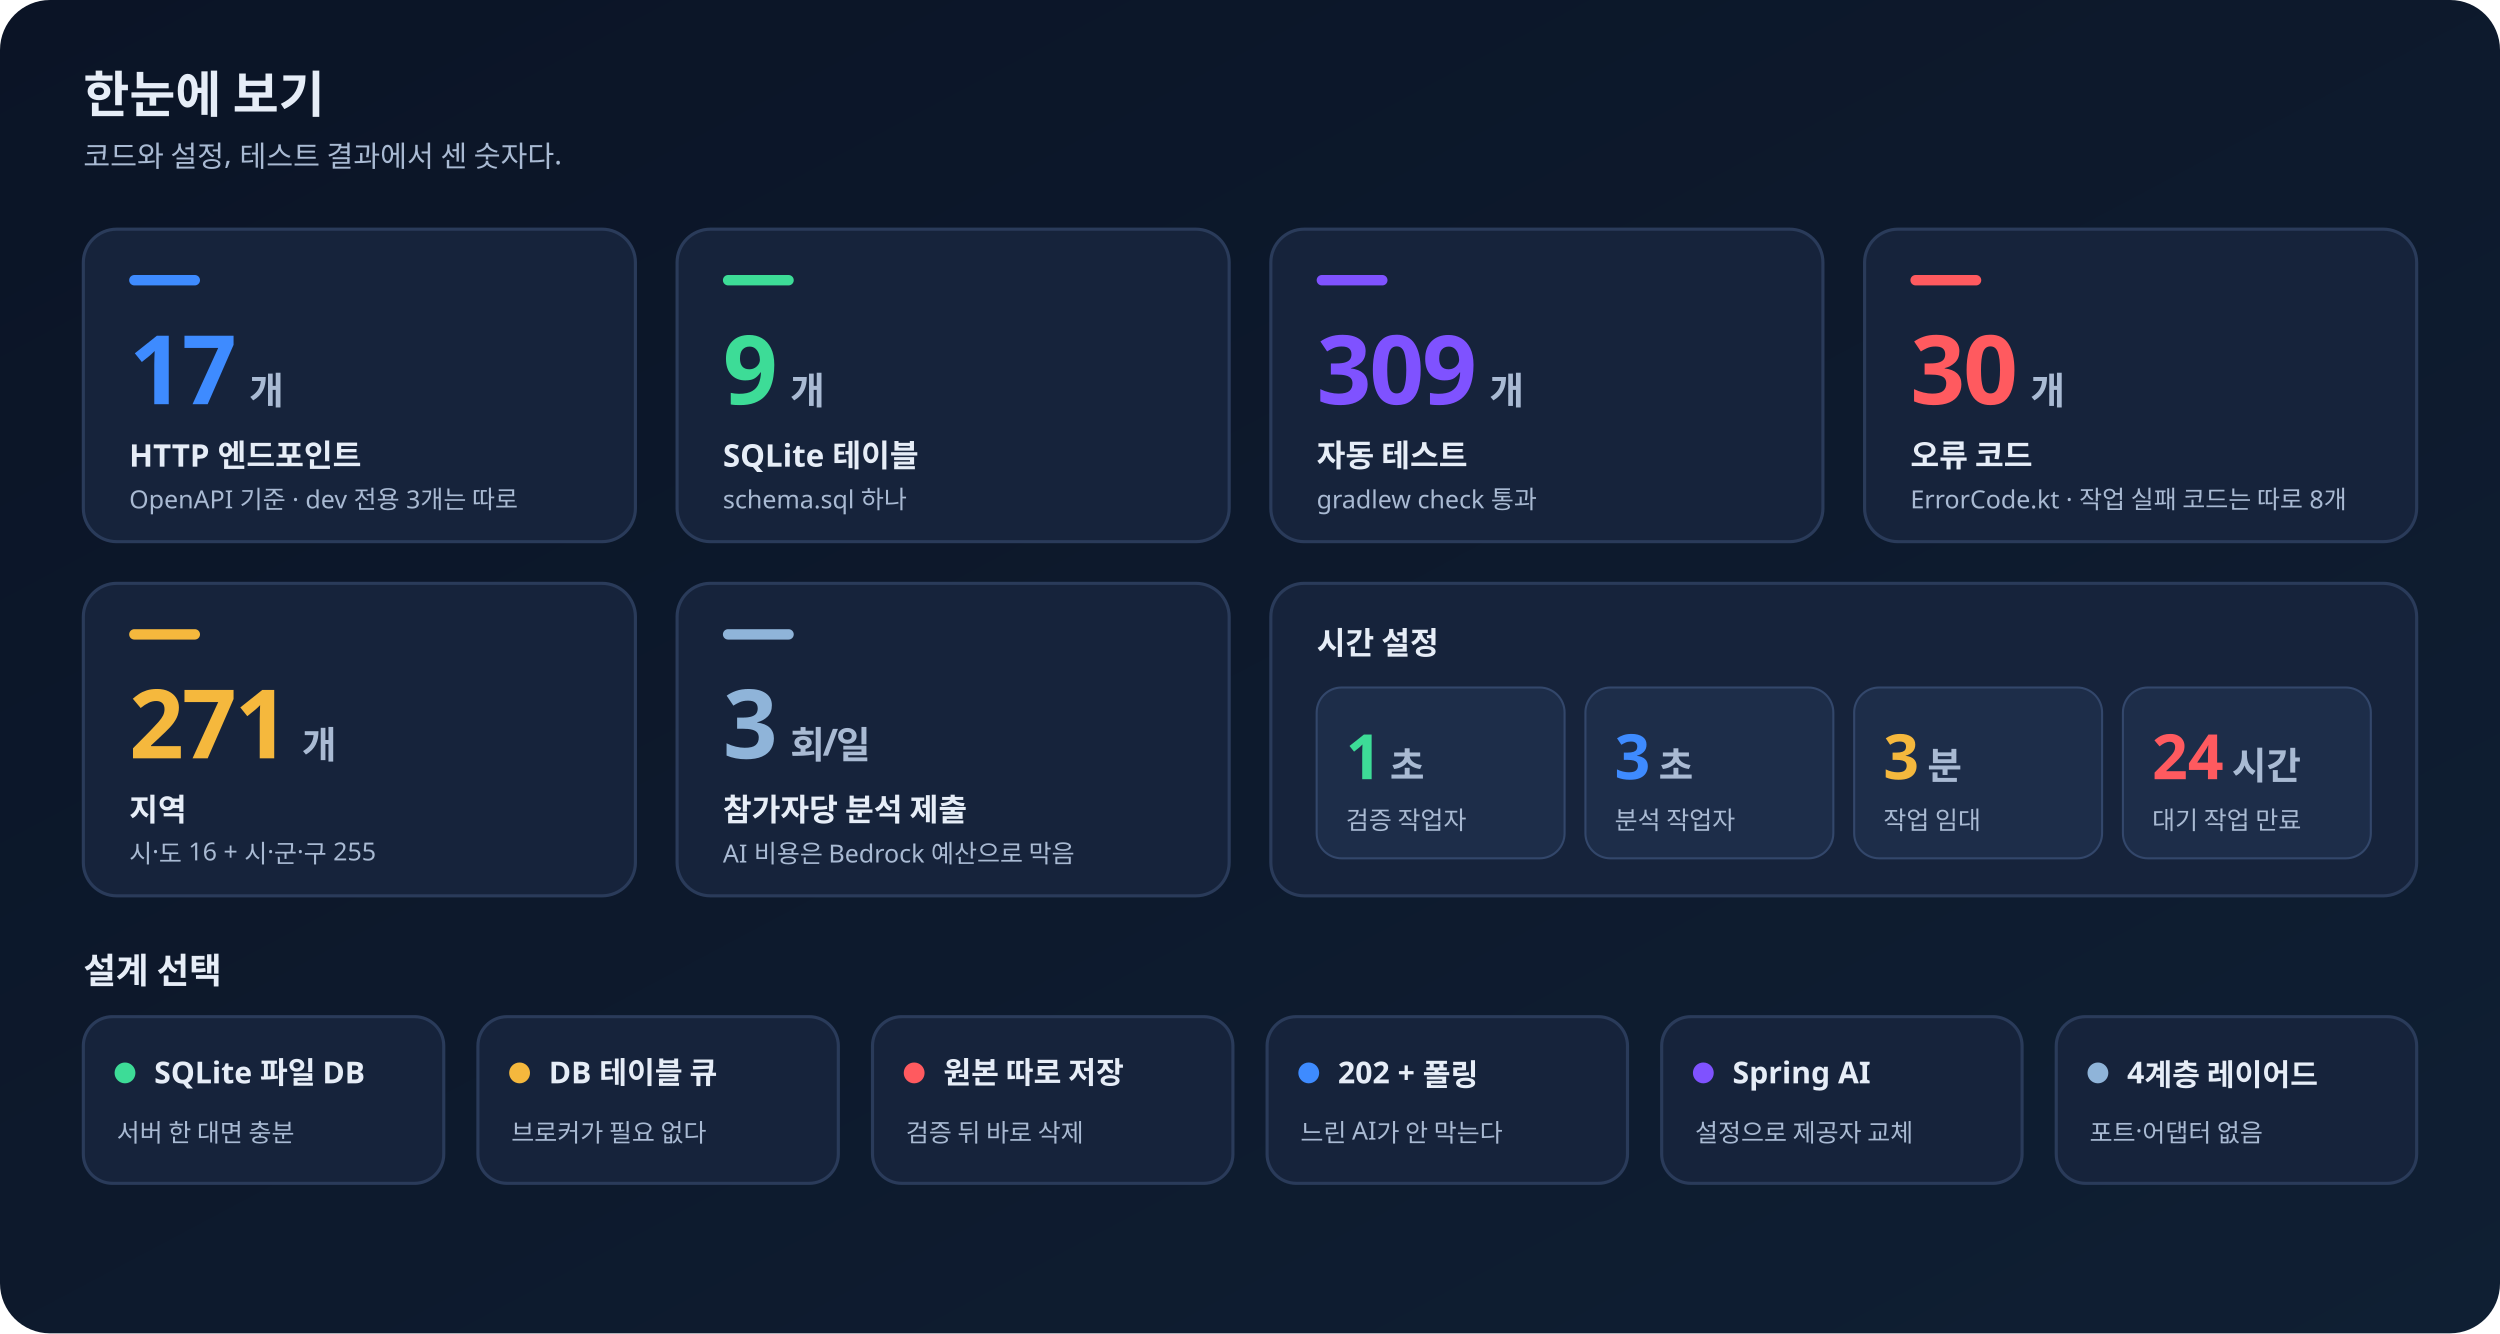
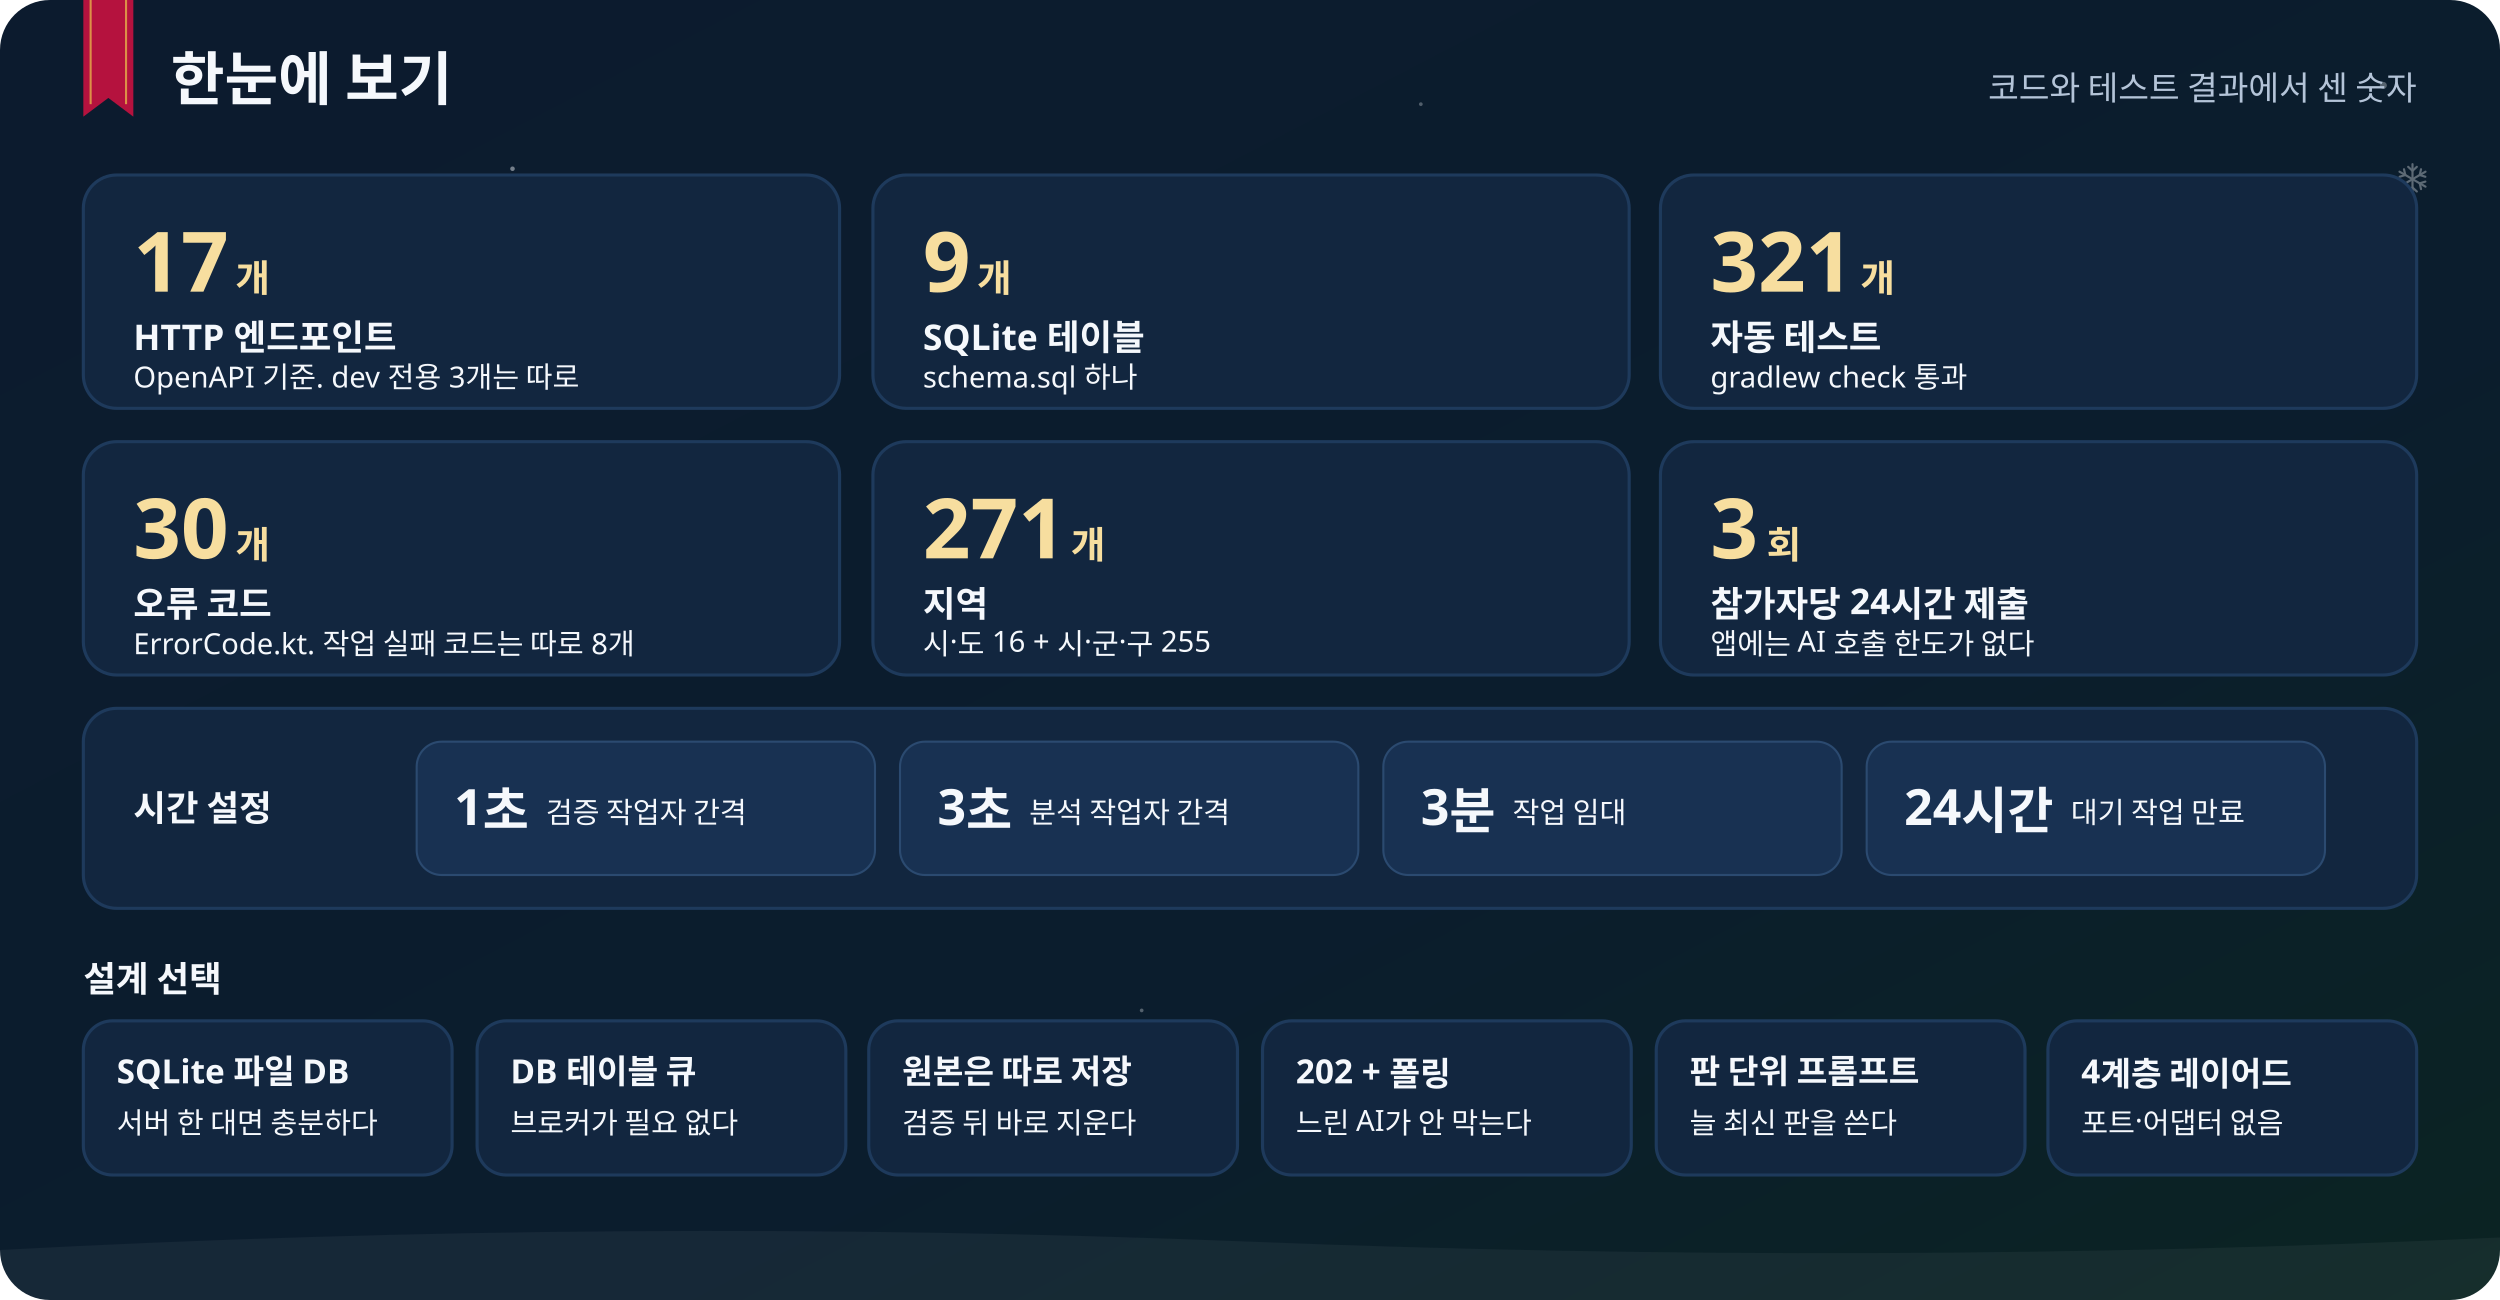
- <svg xmlns="http://www.w3.org/2000/svg" viewBox="0 0 1200 640" width="1200" height="640" role="img" aria-label="한눈에 보기: 핵심 숫자와 설계 선택">
+ <svg xmlns="http://www.w3.org/2000/svg" xmlns:xlink="http://www.w3.org/1999/xlink" viewBox="0 0 1200 624" width="1200" height="624" role="img" aria-label="핵심 숫자: HTTP 엔드포인트 17개(dev 전용 3개 별도), SQLite 테이블 9개, 자동 테스트 321개, 오류 코드 30개, 지역 271개, 참가자당 24시간 3회 제출(앱 AI 호출 한도 없음). 검증 작업자 1초, 분석 작업자 3초, 작업 임대 3분, 대기 작업 만료 24시간. 설계 선택 6가지.">
  <defs>
    <linearGradient id="bg" x1="0" y1="0" x2="1" y2="1">
-       <stop offset="0" stop-color="#0B1426" />
-       <stop offset="1" stop-color="#0F1F33" />
+       <stop offset="0" stop-color="#0C1B2E" />
+       <stop offset="0.62" stop-color="#0B1D2D" />
+       <stop offset="1" stop-color="#0B2422" />
    </linearGradient>
+     <marker id="arr" viewBox="0 0 10 10" refX="9" refY="5" markerWidth="7" markerHeight="7" orient="auto">
+       <path d="M0,0 L10,5 L0,10 z" fill="#B4C4D8" />
+     </marker>
+     <marker id="arrLater" viewBox="0 0 10 10" refX="9" refY="5" markerWidth="7" markerHeight="7" orient="auto">
+       <path d="M0,0 L10,5 L0,10 z" fill="#8DA3BE" />
+     </marker>
+     <symbol id="flake" viewBox="-10 -10 20 20" overflow="visible">
+       <g fill="none" stroke-width="1.3" stroke-linecap="round">
+         <g transform="rotate(0)">
+           <path d="M0,-9 V9" />
+           <path d="M-2.6,-7.4 L0,-5 L2.6,-7.4" />
+           <path d="M-2.6,7.4 L0,5 L2.6,7.4" />
+         </g>
+         <g transform="rotate(60)">
+           <path d="M0,-9 V9" />
+           <path d="M-2.6,-7.4 L0,-5 L2.6,-7.4" />
+           <path d="M-2.6,7.4 L0,5 L2.6,7.4" />
+         </g>
+         <g transform="rotate(120)">
+           <path d="M0,-9 V9" />
+           <path d="M-2.6,-7.4 L0,-5 L2.6,-7.4" />
+           <path d="M-2.6,7.4 L0,5 L2.6,7.4" />
+         </g>
+       </g>
+     </symbol>
    <style>
-       text { font-family: Pretendard, 'Apple SD Gothic Neo', 'Noto Sans KR', 'Segoe UI', sans-serif; fill: #E6EDF7; }
-       .t { font-size: 24px; font-weight: 800; }
+       text { font-family: 'Pretendard', 'Apple SD Gothic Neo', 'Malgun Gothic', 'Noto Sans KR', 'Segoe UI', system-ui, sans-serif; }
+       text:not([fill]) { fill: #F5F8FC; }
+       .card { fill: #12263F; stroke: #1E3A5C; stroke-width: 1.5; }
+       .inner { fill: #183152; stroke: #2B4A70; stroke-width: 1; }
+       .ghost { fill: #0C1B2E; stroke: #8DA3BE; stroke-width: 1.5; stroke-dasharray: 6 5; }
+       .dev { fill: #0E3328; stroke: #134236; stroke-width: 1.5; }
      .h { font-size: 17px; font-weight: 700; }
-       .s { font-size: 14px; fill: #A9BAD3; }
-       .xs { font-size: 12px; fill: #A9BAD3; }
-       .m { font-family: 'JetBrains Mono', 'D2Coding', Consolas, 'Courier New', monospace; }
-       .card { fill: #16233B; stroke: #2A3B5A; stroke-width: 1.5; }
-       .cell { fill: #1D2D49; stroke: #33476B; stroke-width: 1; }
-       .big { font-size: 46px; font-weight: 800; letter-spacing: -1px; }
-       .unit { font-size: 18px; font-weight: 700; fill: #A9BAD3; }
-       .lb { font-size: 15px; font-weight: 700; }
-       .mid { font-size: 30px; font-weight: 800; }
+       .s { font-size: 14px; fill: #B4C4D8; }
+       .code { font-family: ui-monospace, 'SF Mono', 'D2Coding', Consolas, 'Liberation Mono', monospace; font-size: 14px; fill: #8ECDF5; }
+       .line { stroke: #B4C4D8; stroke-width: 2; fill: none; }
+       .later { stroke: #8DA3BE; stroke-width: 2; fill: none; stroke-dasharray: 6 5; }
+       
    </style>
  </defs>
-   <rect width="1200" height="640" rx="24" fill="url(#bg)" />
-   <text class="t" x="40" y="54">한눈에 보기</text>
-   <text class="s" x="40" y="80">코드와 설정, 테스트 결과에서 센 숫자다.</text>
-   <rect class="card" x="40" y="110" width="265" height="150" rx="16" />
-   <rect x="62" y="132" width="34" height="5" rx="2.5" fill="#3E8BFF" />
-   <text class="big" x="62" y="194" style="fill:#3E8BFF">17<tspan class="unit" dx="6">개</tspan>
-   </text>
-   <text class="lb" x="62" y="224">HTTP 엔드포인트</text>
-   <text class="xs" x="62" y="244">OpenAPI 기준 · dev 전용 3개는 따로</text>
-   <rect class="card" x="325" y="110" width="265" height="150" rx="16" />
-   <rect x="347" y="132" width="34" height="5" rx="2.5" fill="#3DDC97" />
-   <text class="big" x="347" y="194" style="fill:#3DDC97">9<tspan class="unit" dx="6">개</tspan>
-   </text>
-   <text class="lb" x="347" y="224">SQLite 테이블</text>
-   <text class="xs" x="347" y="244">schema.sql 하나</text>
-   <rect class="card" x="610" y="110" width="265" height="150" rx="16" />
-   <rect x="632" y="132" width="34" height="5" rx="2.5" fill="#7F52FF" />
-   <text class="big" x="632" y="194" style="fill:#7F52FF">309<tspan class="unit" dx="6">개</tspan>
-   </text>
-   <text class="lb" x="632" y="224">자동 테스트</text>
-   <text class="xs" x="632" y="244">gradlew check 통과</text>
-   <rect class="card" x="895" y="110" width="265" height="150" rx="16" />
-   <rect x="917" y="132" width="34" height="5" rx="2.5" fill="#FF5A5F" />
-   <text class="big" x="917" y="194" style="fill:#FF5A5F">30<tspan class="unit" dx="6">개</tspan>
-   </text>
-   <text class="lb" x="917" y="224">오류 코드</text>
-   <text class="xs" x="917" y="244">ErrorCode.kt · 작업 실패 코드는 따로 8개</text>
-   <rect class="card" x="40" y="280" width="265" height="150" rx="16" />
-   <rect x="62" y="302" width="34" height="5" rx="2.5" fill="#F5B83D" />
-   <text class="big" x="62" y="364" style="fill:#F5B83D">271<tspan class="unit" dx="6">개</tspan>
-   </text>
-   <text class="lb" x="62" y="394">지역</text>
-   <text class="xs" x="62" y="414">시·도 16 + 시·군·구 255</text>
-   <rect class="card" x="325" y="280" width="265" height="150" rx="16" />
-   <rect x="347" y="302" width="34" height="5" rx="2.5" fill="#8FB4D9" />
-   <text class="big" x="347" y="364" style="fill:#8FB4D9">3<tspan class="unit" dx="6">회/일</tspan>
-   </text>
-   <text class="lb" x="347" y="394">참가자당 분석 제출</text>
-   <text class="xs" x="347" y="414">AI 비용은 Bedrock 예산으로 막음</text>
-   <rect class="card" x="610" y="280" width="550" height="150" rx="16" />
-   <text class="lb" x="632" y="314">시간 설정</text>
-   <rect class="cell" x="632.0" y="330" width="119.0" height="82" rx="12" />
-   <text class="mid" x="646.0" y="374" style="fill:#3DDC97">1<tspan class="unit" dx="4">초</tspan>
-   </text>
-   <text class="xs" x="646.0" y="398">검증 작업자</text>
-   <rect class="cell" x="761.0" y="330" width="119.0" height="82" rx="12" />
-   <text class="mid" x="775.0" y="374" style="fill:#3E8BFF">3<tspan class="unit" dx="4">초</tspan>
-   </text>
-   <text class="xs" x="775.0" y="398">분석 작업자</text>
-   <rect class="cell" x="890.0" y="330" width="119.0" height="82" rx="12" />
-   <text class="mid" x="904.0" y="374" style="fill:#F5B83D">3<tspan class="unit" dx="4">분</tspan>
-   </text>
-   <text class="xs" x="904.0" y="398">작업 임대</text>
-   <rect class="cell" x="1019.0" y="330" width="119.0" height="82" rx="12" />
-   <text class="mid" x="1033.0" y="374" style="fill:#FF5A5F">24<tspan class="unit" dx="4">시간</tspan>
-   </text>
-   <text class="xs" x="1033.0" y="398">대기 작업 만료</text>
-   <text class="h" x="40" y="472">설계 선택</text>
-   <rect class="card" x="40.0" y="488" width="173" height="80" rx="14" />
-   <circle cx="60.0" cy="515" r="5" fill="#3DDC97" />
-   <text class="lb" x="74.0" y="520" style="font-size:14.5px">SQLite 파일 DB</text>
-   <text class="xs" x="56.0" y="548">서버 한 대면 충분</text>
-   <rect class="card" x="229.4" y="488" width="173" height="80" rx="14" />
-   <circle cx="249.4" cy="515" r="5" fill="#F5B83D" />
-   <text class="lb" x="263.4" y="520" style="font-size:14.5px">DB 테이블 큐</text>
-   <text class="xs" x="245.4" y="548">브로커가 필요 없다</text>
-   <rect class="card" x="418.8" y="488" width="173" height="80" rx="14" />
-   <circle cx="438.8" cy="515" r="5" fill="#FF5A5F" />
-   <text class="lb" x="452.8" y="520" style="font-size:14.5px">원본 따로 저장</text>
-   <text class="xs" x="434.8" y="548">검증 뒤 바로 삭제</text>
-   <rect class="card" x="608.2" y="488" width="173" height="80" rx="14" />
-   <circle cx="628.2" cy="515" r="5" fill="#3E8BFF" />
-   <text class="lb" x="642.2" y="520" style="font-size:14.5px">202 + 폴링</text>
-   <text class="xs" x="624.2" y="548">느린 AI가 안 막는다</text>
-   <rect class="card" x="797.6" y="488" width="173" height="80" rx="14" />
-   <circle cx="817.6" cy="515" r="5" fill="#7F52FF" />
-   <text class="lb" x="831.6" y="520" style="font-size:14.5px">Spring AI</text>
-   <text class="xs" x="813.6" y="548">설정으로 제공자 교체</text>
-   <rect class="card" x="987.0" y="488" width="173" height="80" rx="14" />
-   <circle cx="1007.0" cy="515" r="5" fill="#8FB4D9" />
-   <text class="lb" x="1021.0" y="520" style="font-size:14.5px">4계층 레이어드</text>
-   <text class="xs" x="1003.0" y="548">포트·어댑터 없음</text>
+   <rect width="1200" height="624" rx="24" fill="url(#bg)" />
+   <path d="M0,600 Q300,584 600,596 T1200,594 V600 A24,24 0 0 1 1176,624 H24 A24,24 0 0 1 0,600 z" fill="#F5F8FC" opacity="0.05" />
+   <g fill="#F5F8FC">
+     <circle cx="440" cy="100" r="1.5" opacity="0.27" />
+     <circle cx="669" cy="222" r="0.9" opacity="0.38" />
+     <circle cx="130" cy="261" r="0.9" opacity="0.27" />
+     <circle cx="548" cy="485" r="0.9" opacity="0.31" />
+     <circle cx="768" cy="554" r="1.4" opacity="0.35" />
+     <circle cx="1144" cy="41" r="1.7" opacity="0.32" />
+     <circle cx="246" cy="81" r="1.1" opacity="0.45" />
+     <circle cx="285" cy="346" r="1.4" opacity="0.34" />
+     <circle cx="682" cy="50" r="0.9" opacity="0.3" />
+   </g>
+   <path d="M40,0 H64 V56 L52,47 L40,56 z" fill="#B5123E" />
+   <path d="M43.5,0 V50 M60.5,0 V50" stroke="#E9B949" stroke-width="1" opacity="0.75" />
+   <text x="82" y="48" font-size="28" font-weight="800">한눈에 보기</text>
+   <text x="1160" y="48" text-anchor="end" font-size="16" fill="#B4C4D8">코드와 테스트 결과에서 센 숫자</text>
+   <use href="#flake" xlink:href="#flake" x="1150" y="78" width="16" height="16" stroke="#F5F8FC" opacity="0.35" />
+   <rect class="card" x="40" y="84" width="363" height="112" rx="16" />
+   <text x="64" y="140" font-size="40" font-weight="800" fill="#F7DE9F">17</text>
+   <text x="113" y="140" font-size="18" font-weight="700" fill="#F7DE9F">개</text>
+   <text x="64" y="168" class="h">HTTP 엔드포인트</text>
+   <text x="64" y="186" class="s">OpenAPI 기준. dev 전용 3개는 따로</text>
+   <rect class="card" x="419" y="84" width="363" height="112" rx="16" />
+   <text x="443" y="140" font-size="40" font-weight="800" fill="#F7DE9F">9</text>
+   <text x="469" y="140" font-size="18" font-weight="700" fill="#F7DE9F">개</text>
+   <text x="443" y="168" class="h">SQLite 테이블</text>
+   <text x="443" y="186" class="s">schema.sql 하나</text>
+   <rect class="card" x="797" y="84" width="363" height="112" rx="16" />
+   <text x="821" y="140" font-size="40" font-weight="800" fill="#F7DE9F">321</text>
+   <text x="893" y="140" font-size="18" font-weight="700" fill="#F7DE9F">개</text>
+   <text x="821" y="168" class="h">자동 테스트</text>
+   <text x="821" y="186" class="s">gradlew check 통과</text>
+   <rect class="card" x="40" y="212" width="363" height="112" rx="16" />
+   <text x="64" y="268" font-size="40" font-weight="800" fill="#F7DE9F">30</text>
+   <text x="113" y="268" font-size="18" font-weight="700" fill="#F7DE9F">개</text>
+   <text x="64" y="296" class="h">오류 코드</text>
+   <text x="64" y="314" class="s">ErrorCode.kt. 작업 실패 코드는 따로 8개</text>
+   <rect class="card" x="419" y="212" width="363" height="112" rx="16" />
+   <text x="443" y="268" font-size="40" font-weight="800" fill="#F7DE9F">271</text>
+   <text x="514" y="268" font-size="18" font-weight="700" fill="#F7DE9F">개</text>
+   <text x="443" y="296" class="h">지역</text>
+   <text x="443" y="314" class="s">시·도 16 + 시·군·구 255</text>
+   <rect class="card" x="797" y="212" width="363" height="112" rx="16" />
+   <text x="821" y="268" font-size="40" font-weight="800" fill="#F7DE9F">3</text>
+   <text x="848" y="268" font-size="18" font-weight="700" fill="#F7DE9F">회</text>
+   <text x="821" y="296" class="h">참가자당 24시간 제출</text>
+   <text x="821" y="314" class="s">앱에는 AI 호출 한도가 없다</text>
+   <rect class="card" x="40" y="340" width="1120" height="96" rx="16" />
+   <text x="64" y="394" class="h">시간 설정</text>
+   <rect class="inner" x="200" y="356" width="220" height="64" rx="12" />
+   <text x="218" y="396" font-size="24" font-weight="800">1초</text>
+   <text x="262" y="395" class="s">검증 작업자 간격</text>
+   <rect class="inner" x="432" y="356" width="220" height="64" rx="12" />
+   <text x="450" y="396" font-size="24" font-weight="800">3초</text>
+   <text x="494" y="395" class="s">분석 작업자 간격</text>
+   <rect class="inner" x="664" y="356" width="220" height="64" rx="12" />
+   <text x="682" y="396" font-size="24" font-weight="800">3분</text>
+   <text x="726" y="395" class="s">작업 임대</text>
+   <rect class="inner" x="896" y="356" width="220" height="64" rx="12" />
+   <text x="914" y="396" font-size="24" font-weight="800">24시간</text>
+   <text x="994" y="395" class="s">대기 작업 만료</text>
+   <text x="40" y="476" class="h">설계 선택</text>
+   <rect class="card" x="40" y="490" width="177" height="74" rx="14" />
+   <text x="56" y="520" font-size="16" font-weight="700">SQLite 파일 DB</text>
+   <text x="56" y="544" class="s">서버 한 대면 충분하다</text>
+   <rect class="card" x="229" y="490" width="177" height="74" rx="14" />
+   <text x="245" y="520" font-size="16" font-weight="700">DB 테이블 큐</text>
+   <text x="245" y="544" class="s">브로커가 필요 없다</text>
+   <rect class="card" x="417" y="490" width="177" height="74" rx="14" />
+   <text x="433" y="520" font-size="16" font-weight="700">원본은 따로 저장</text>
+   <text x="433" y="544" class="s">검증 뒤 바로 지운다</text>
+   <rect class="card" x="606" y="490" width="177" height="74" rx="14" />
+   <text x="622" y="520" font-size="16" font-weight="700">202 + 폴링</text>
+   <text x="622" y="544" class="s">느린 AI가 안 막는다</text>
+   <rect class="card" x="795" y="490" width="177" height="74" rx="14" />
+   <text x="811" y="520" font-size="16" font-weight="700">판 단위 프롬프트</text>
+   <text x="811" y="544" class="s">늘 최신 판을 쓴다</text>
+   <rect class="card" x="983" y="490" width="177" height="74" rx="14" />
+   <text x="999" y="520" font-size="16" font-weight="700">4계층 레이어드</text>
+   <text x="999" y="544" class="s">포트·어댑터 없음</text>
</svg>
